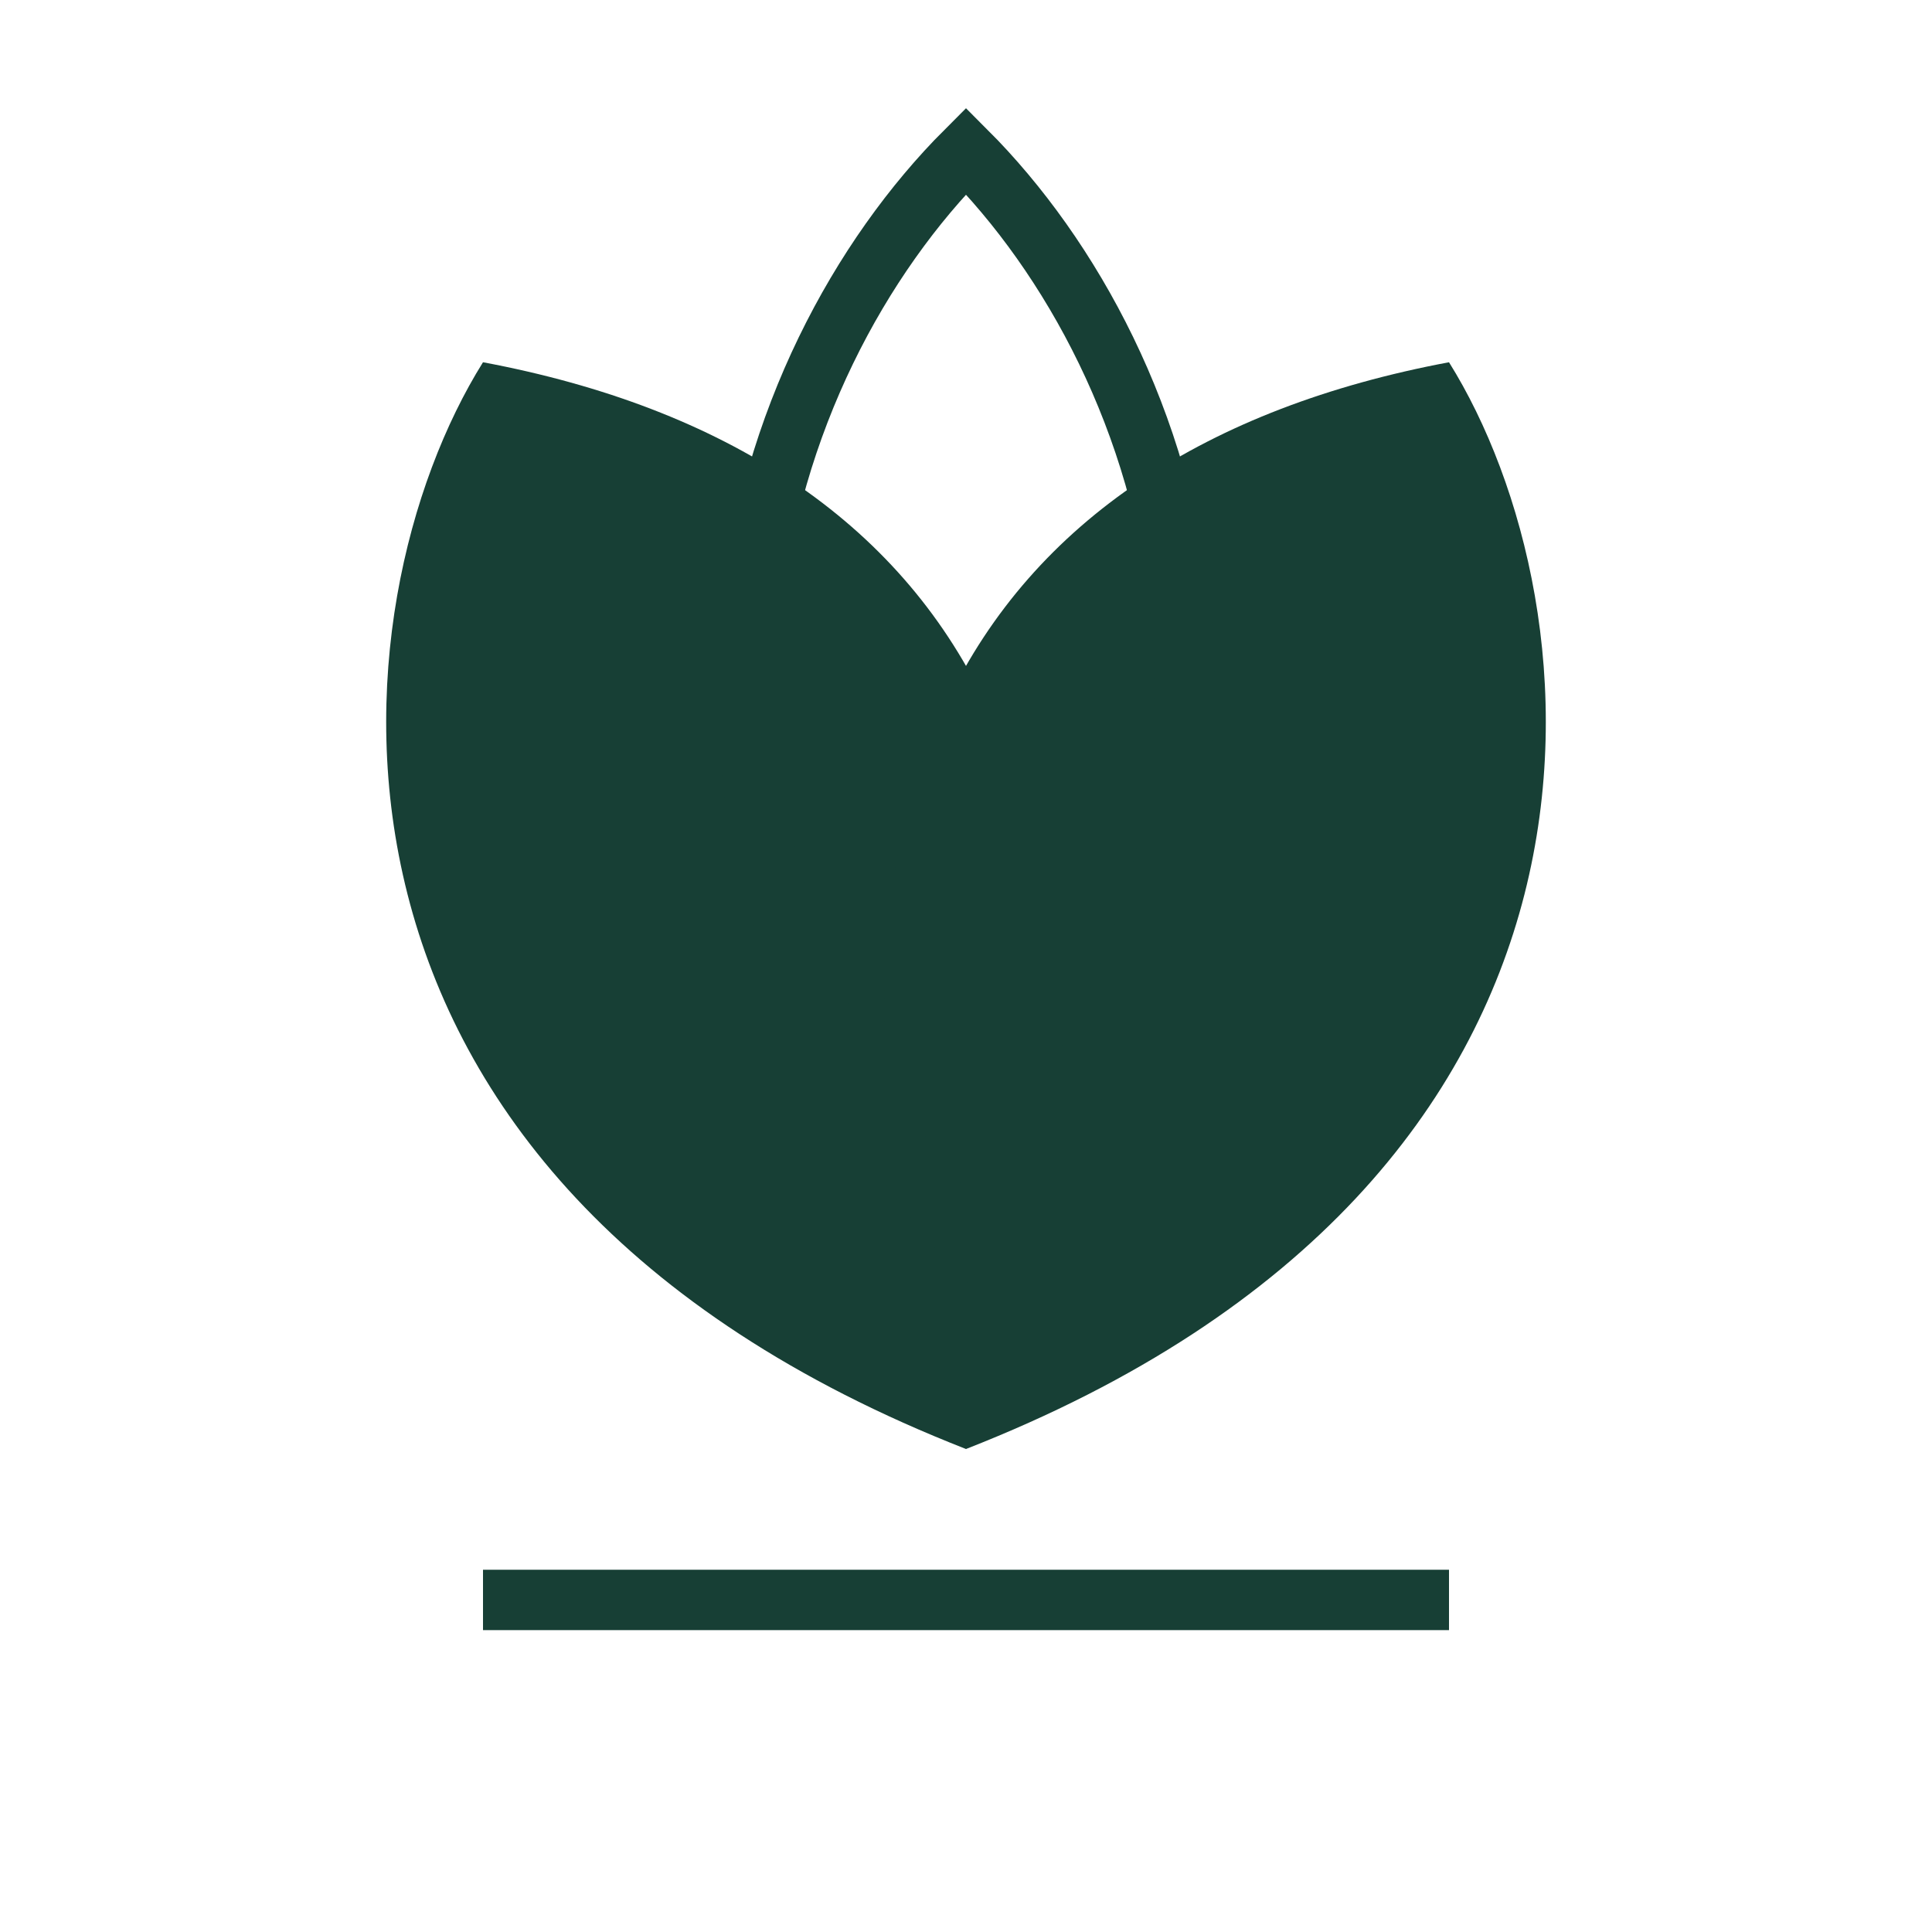
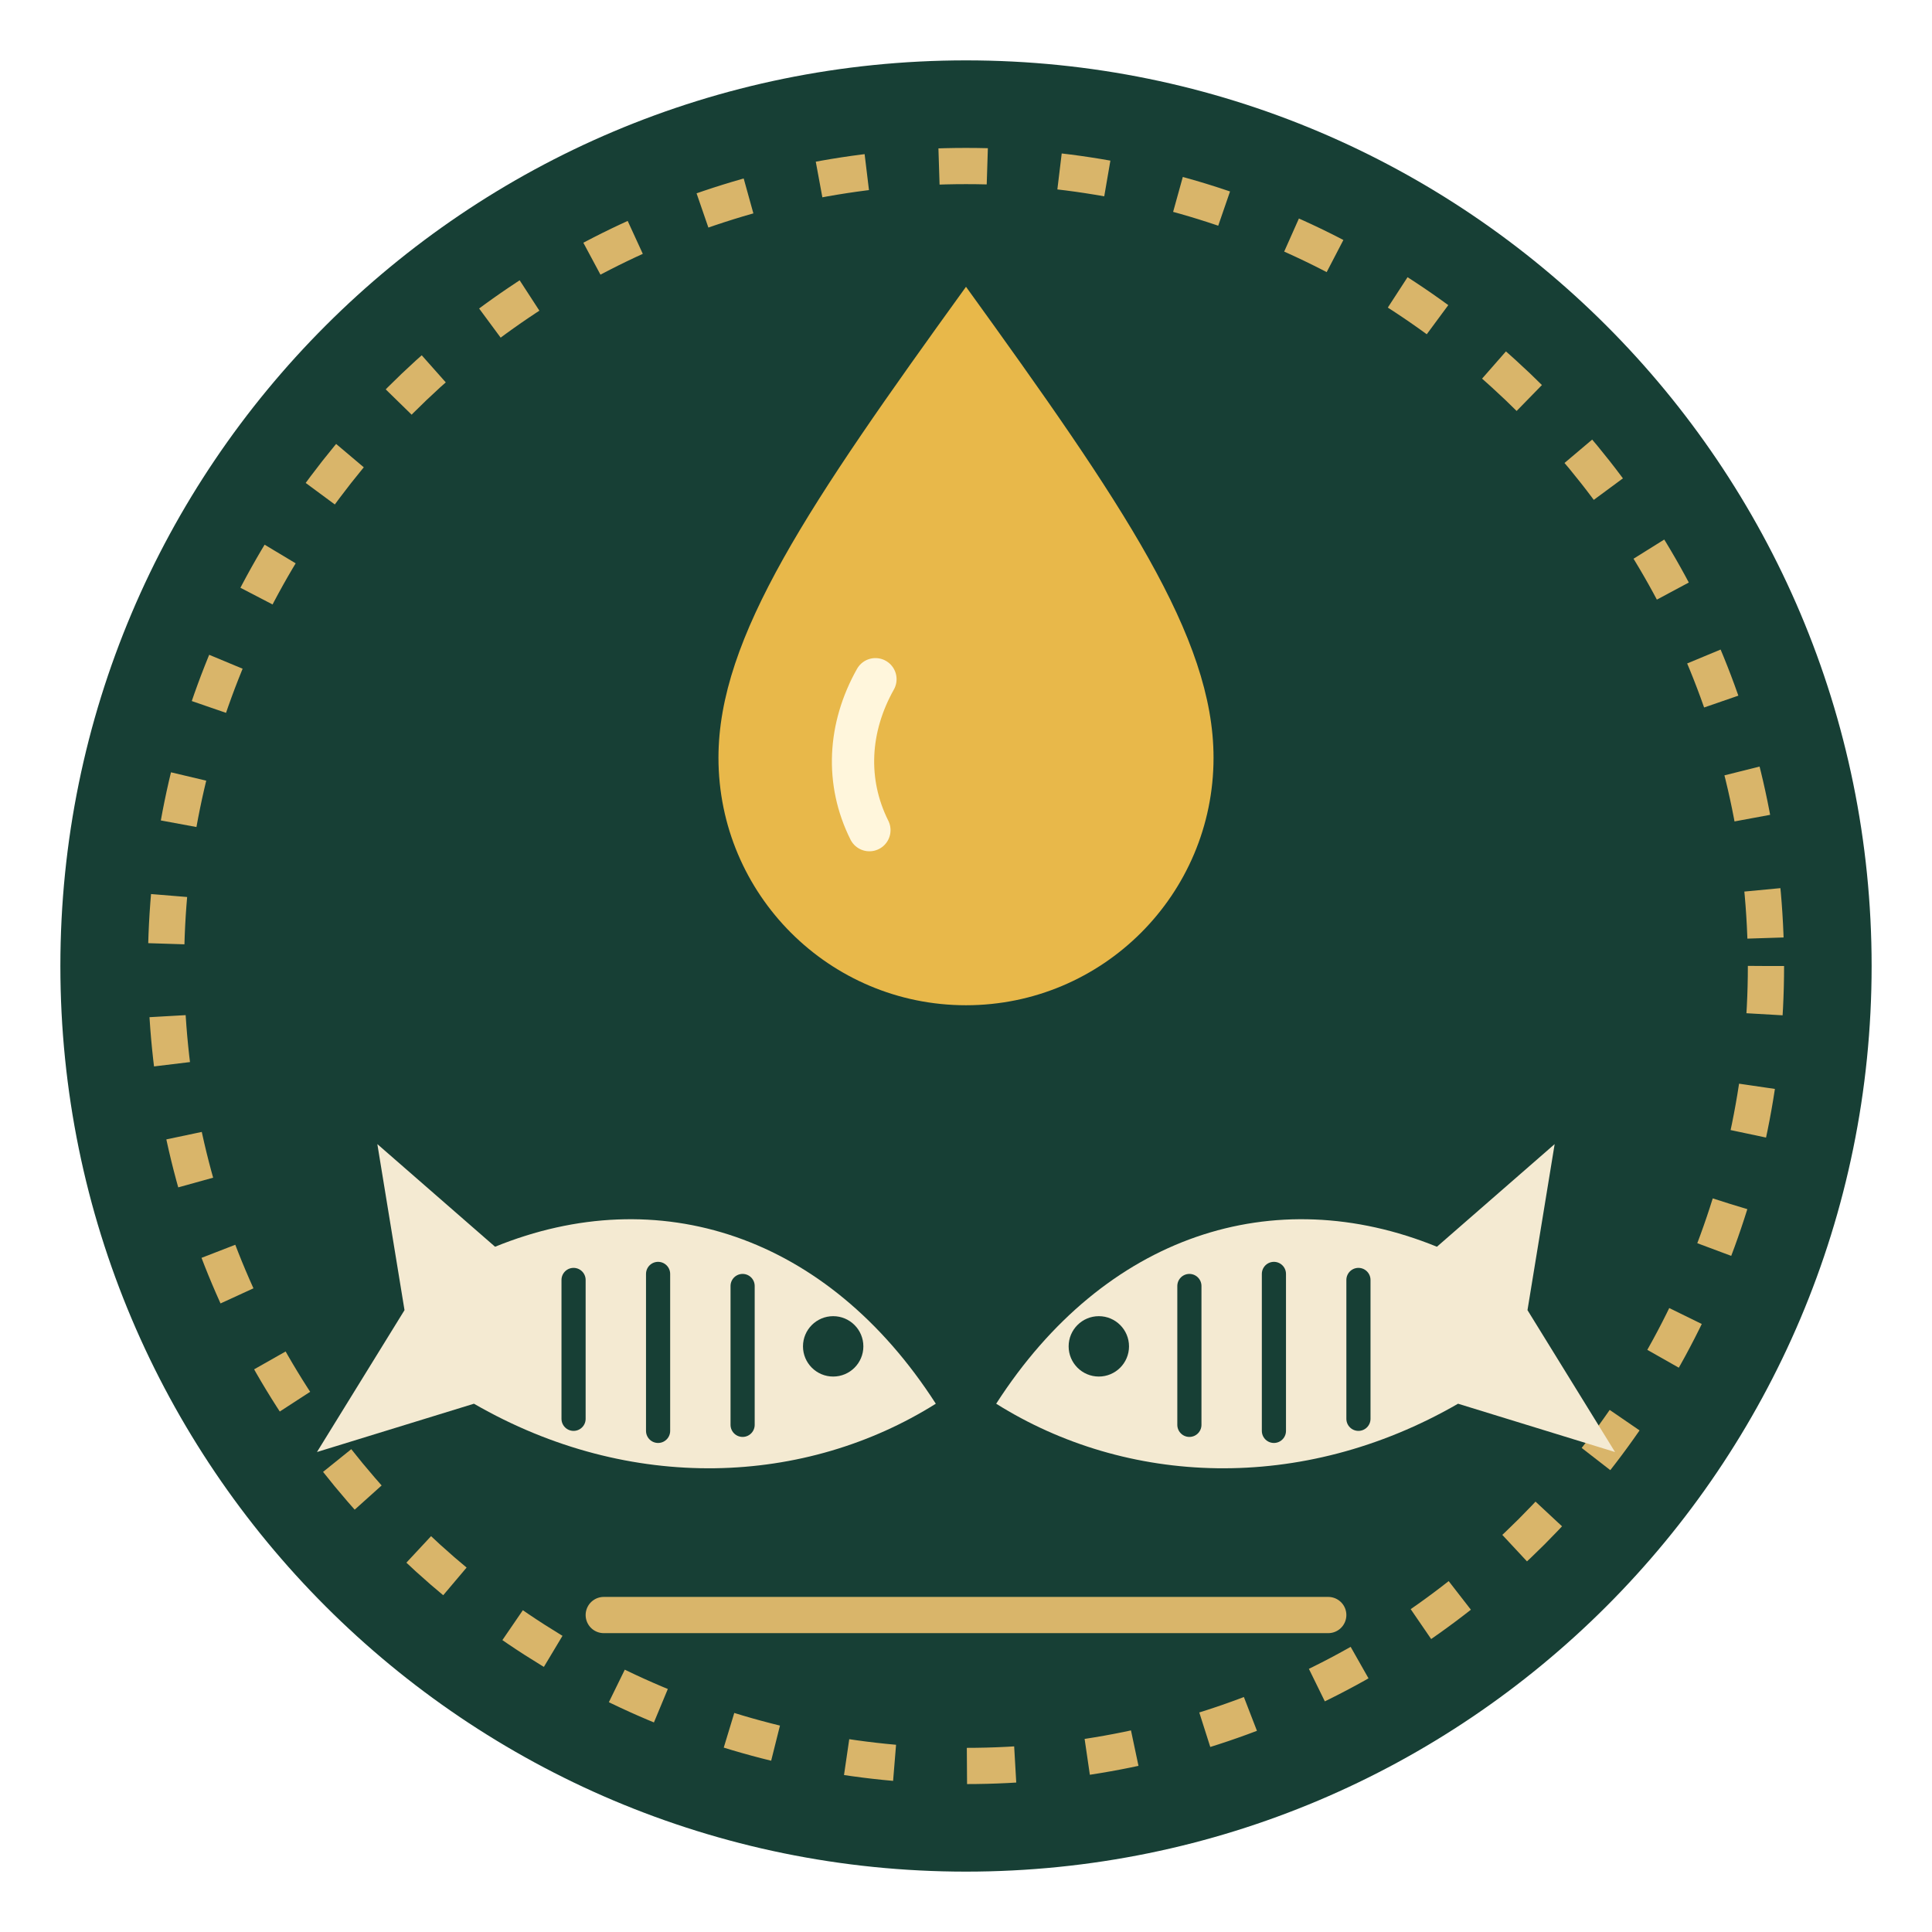
- <svg xmlns="http://www.w3.org/2000/svg" viewBox="0 0 64 64" color="#173f35">
-   <path d="M32 48C9 39 11 20 16 12c16 3 23 15 16 36Z" fill="currentColor" />
-   <path d="M32 48c23-9 21-28 16-36-16 3-23 15-16 36Z" fill="currentColor" />
-   <path d="M32 41C20 27 25 12 32 5c7 7 12 22 0 36Z" fill="none" stroke="currentColor" stroke-width="2" />
-   <path d="M16 53h32" stroke="currentColor" stroke-width="2" />
+ <svg xmlns="http://www.w3.org/2000/svg" viewBox="0 0 64 64" role="img" aria-label="Maithilok">
+   <circle cx="32" cy="32" r="30" fill="#173f35" />
+   <circle cx="32" cy="32" r="26.5" fill="none" stroke="#d9b56a" stroke-width="1.2" stroke-dasharray="1.6 2.4" />
+   <path d="M32 9.5c-5.2 7.2-8.2 11.6-8.2 15.6a8.2 8.2 0 0 0 16.4 0c0-4-3-8.4-8.2-15.6Z" fill="#e8b84a" />
+   <path d="M29 22.5c-.9 1.6-1 3.4-.2 5" stroke="#fff6dc" stroke-width="1.4" fill="none" stroke-linecap="round" />
+   <path d="M31 46.5c-3.6-5.6-9.2-7.4-14.6-5.2l-3.9-3.4.9 5.5-2.9 4.7 5.2-1.6c5.2 3 11 2.7 15.3 0Z" fill="#f4ead2" />
+   <path d="M33 46.5c3.6-5.6 9.2-7.4 14.6-5.2l3.9-3.4-.9 5.5 2.9 4.7-5.2-1.6c-5.2 3-11 2.7-15.3 0Z" fill="#f4ead2" />
+   <g fill="#173f35">
+     <circle cx="27.6" cy="44.6" r="1" />
+     <circle cx="36.4" cy="44.6" r="1" />
+   </g>
+   <g stroke="#173f35" stroke-width=".8" fill="none" stroke-linecap="round">
+     <path d="M24.6 42.6v4.6M21.8 42.2v5.2M19 42.4v4.6" />
+     <path d="M39.4 42.6v4.6M42.2 42.2v5.2M45 42.4v4.6" />
+   </g>
+   <path d="M20 53.5h24" stroke="#d9b56a" stroke-width="1.2" stroke-linecap="round" />
</svg>
